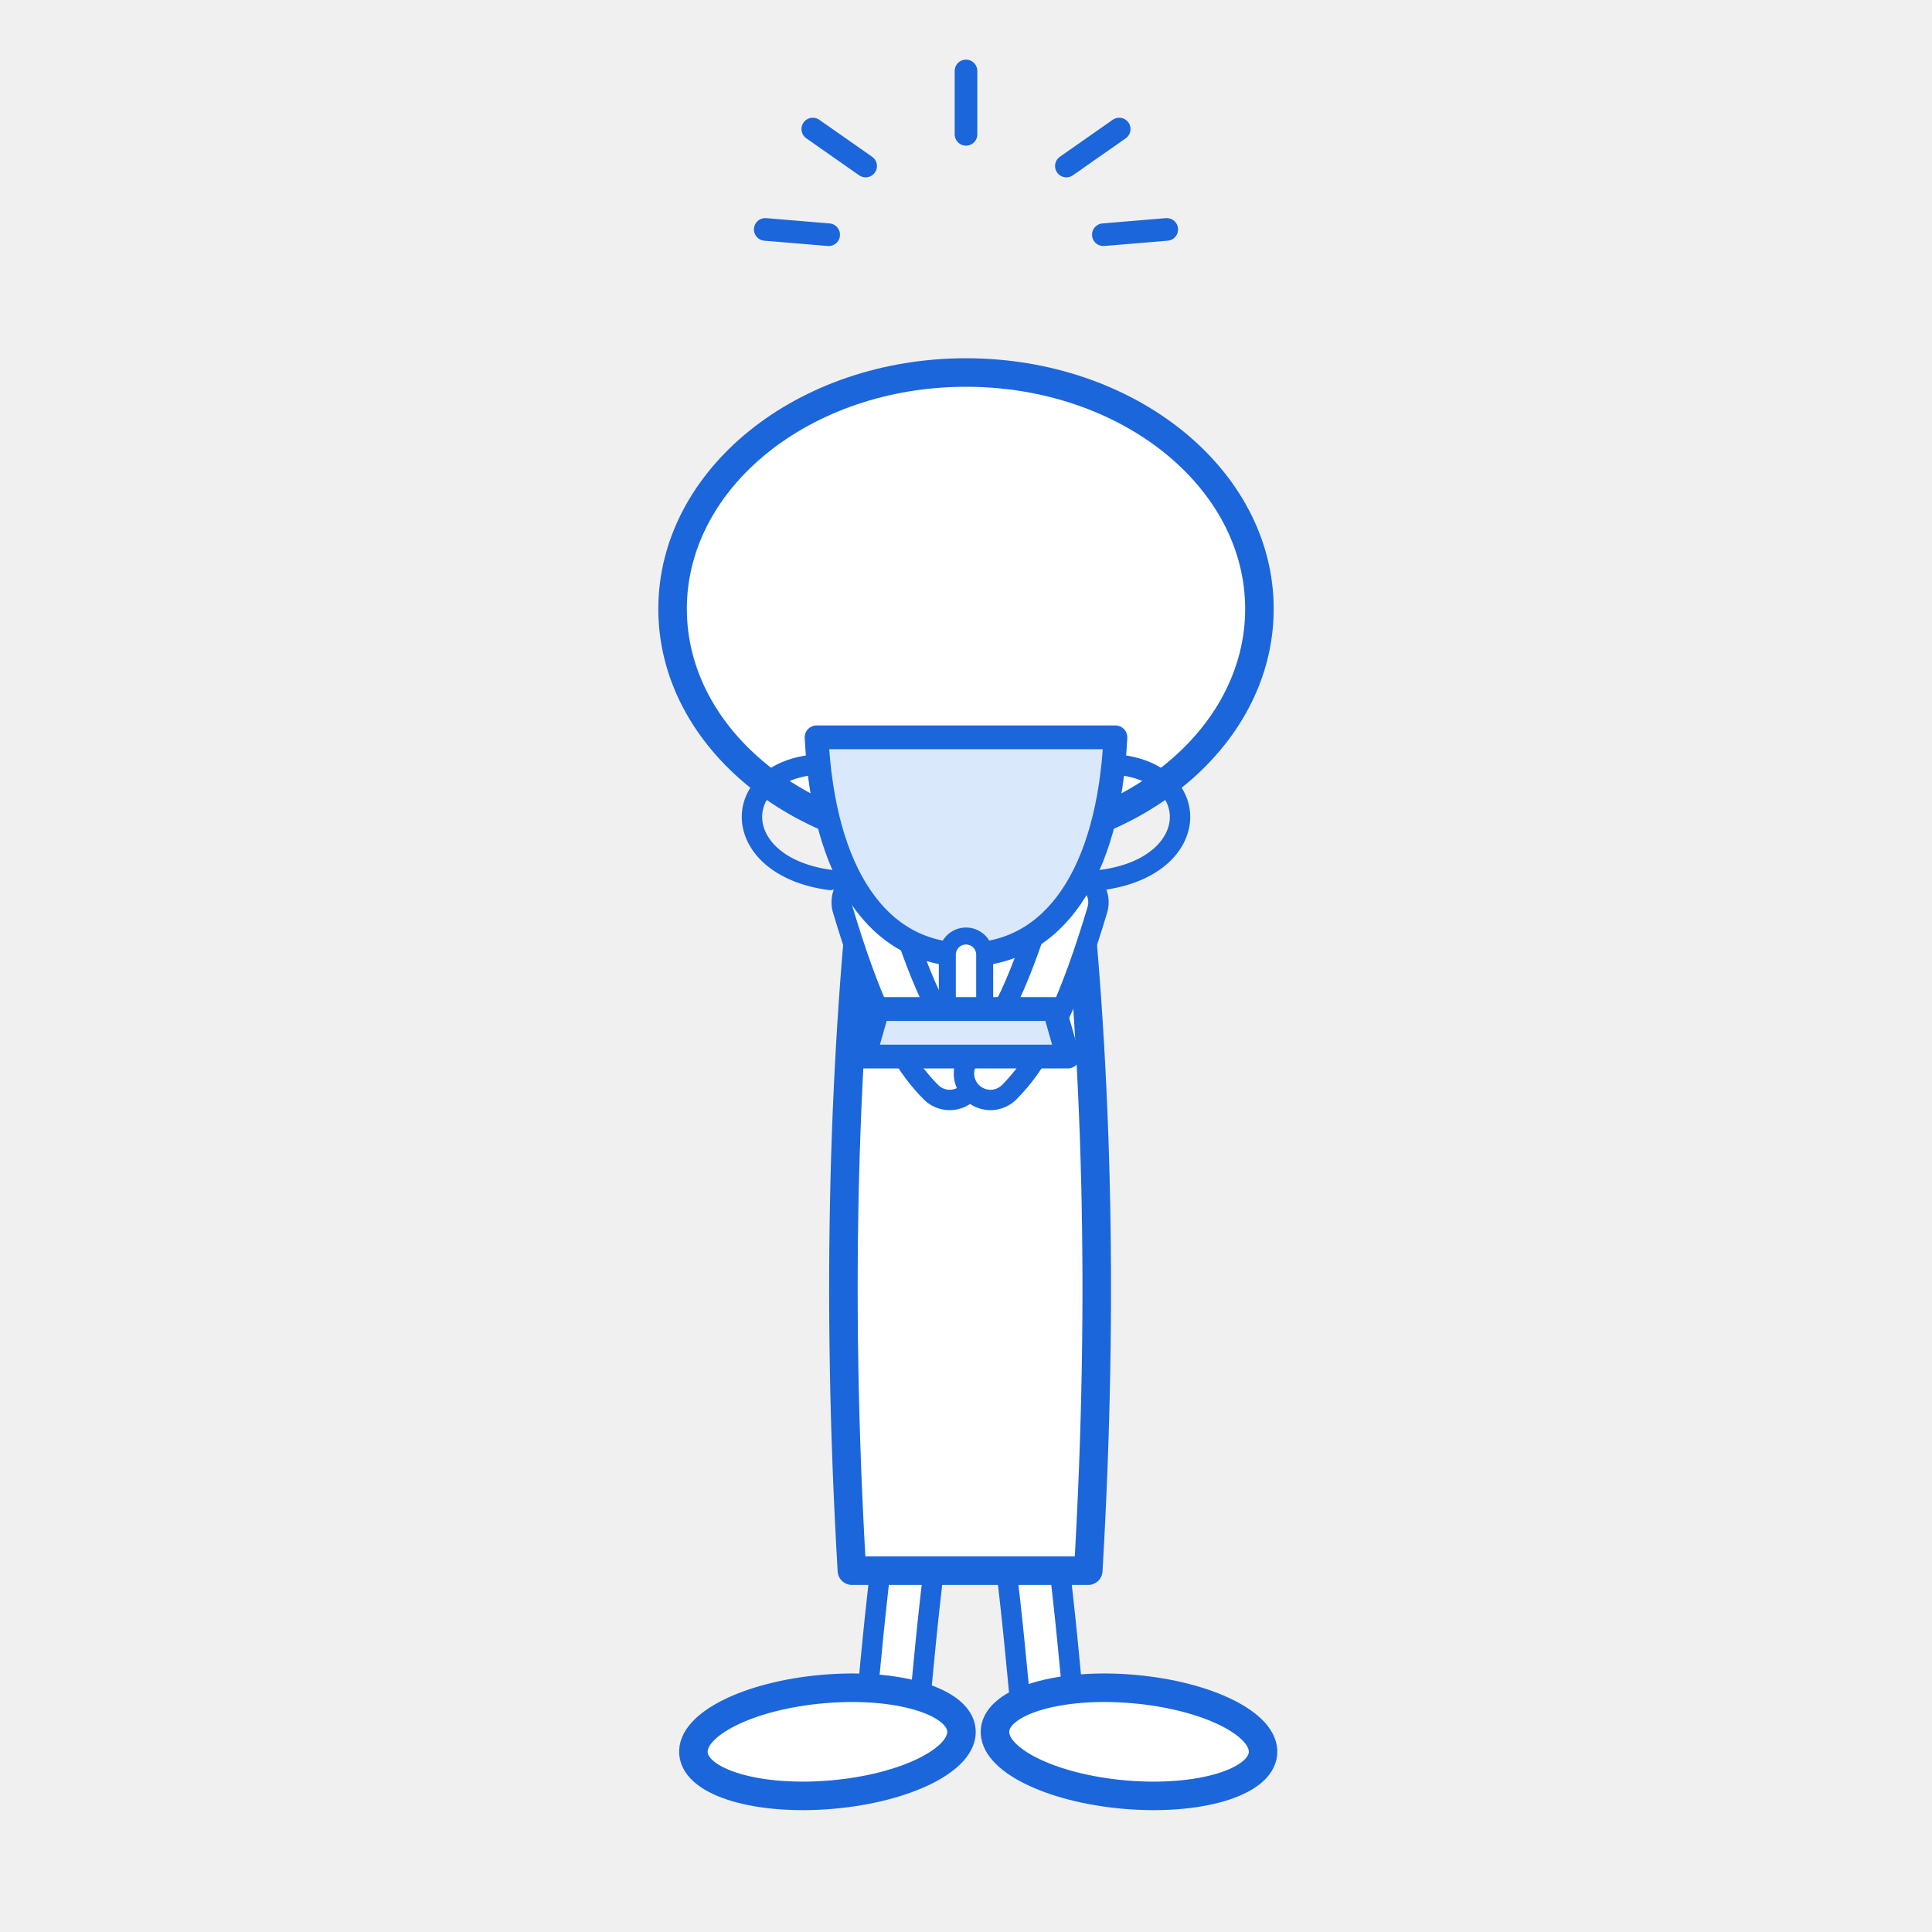
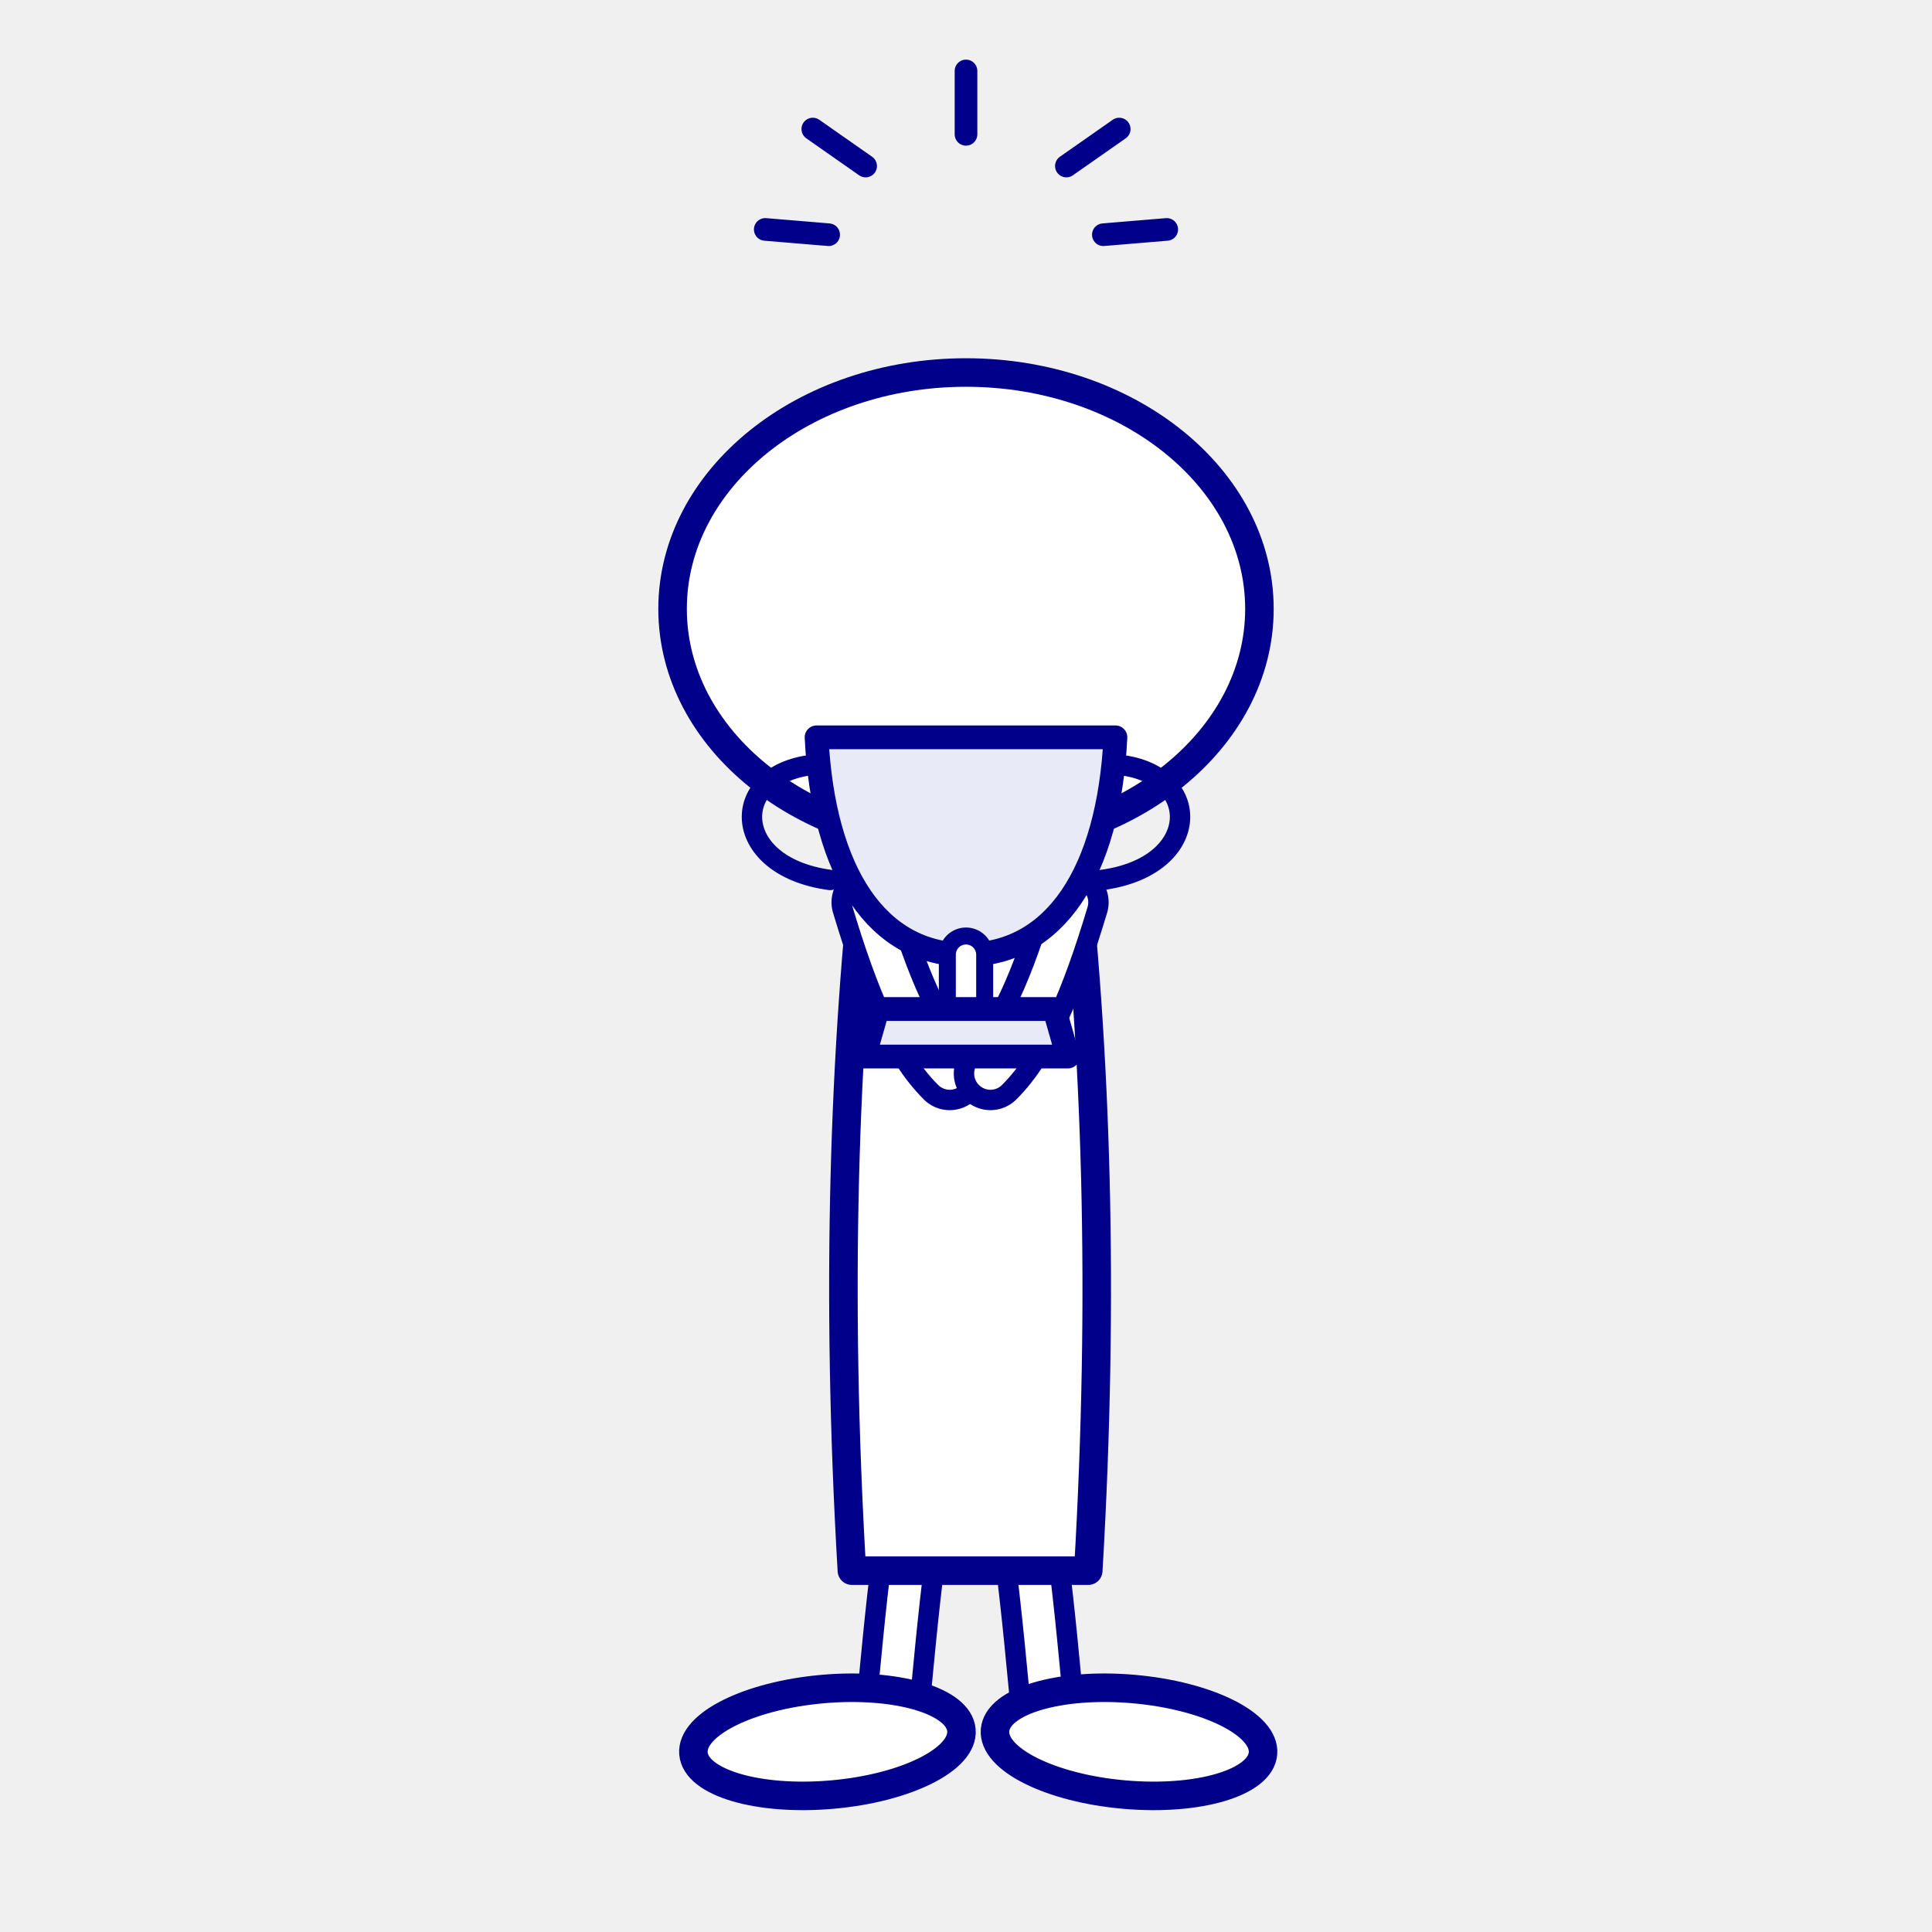
<svg xmlns="http://www.w3.org/2000/svg" width="512" height="512" viewBox="0 0 512 512">
  <g transform="translate(256 278) scale(1.08)">
-     <path d="M-14 124 C -16 140 -17 152 -18 162" fill="none" stroke="#1B66DB" stroke-width="18" stroke-linecap="round" stroke-linejoin="round" />
+     <path d="M-14 124 C -16 140 -17 152 -18 162" fill="none" stroke="#00008b" stroke-width="18" stroke-linecap="round" stroke-linejoin="round" />
    <path d="M-14 124 C -16 140 -17 152 -18 162" fill="none" stroke="#FFFFFF" stroke-width="8" stroke-linecap="round" stroke-linejoin="round" />
-     <path d="M16 124 C 18 140 19 152 20 162" fill="none" stroke="#1B66DB" stroke-width="18" stroke-linecap="round" stroke-linejoin="round" />
+     <path d="M16 124 C 18 140 19 152 20 162" fill="none" stroke="#00008b" stroke-width="18" stroke-linecap="round" stroke-linejoin="round" />
    <path d="M16 124 C 18 140 19 152 20 162" fill="none" stroke="#FFFFFF" stroke-width="8" stroke-linecap="round" stroke-linejoin="round" />
-     <ellipse cx="-34" cy="170" rx="33" ry="13" transform="rotate(-5 -34 170)" fill="#FFFFFF" stroke="#1B66DB" stroke-width="7" />
-     <ellipse cx="40" cy="170" rx="33" ry="13" transform="rotate(5 40 170)" fill="#FFFFFF" stroke="#1B66DB" stroke-width="7" />
-     <path d="M-24 -52 C -30 0 -32 60 -28 128 L 30 128 C 34 60 32 0 26 -52 Z" fill="#FFFFFF" stroke="#1B66DB" stroke-width="7" stroke-linecap="round" stroke-linejoin="round" />
-     <path d="M-24 -36 C -18 -16 -12 -2 -4 6" fill="none" stroke="#1B66DB" stroke-width="18" stroke-linecap="round" stroke-linejoin="round" />
+     <ellipse cx="-34" cy="170" rx="33" ry="13" transform="rotate(-5 -34 170)" fill="#FFFFFF" stroke="#00008b" stroke-width="7" />
+     <ellipse cx="40" cy="170" rx="33" ry="13" transform="rotate(5 40 170)" fill="#FFFFFF" stroke="#00008b" stroke-width="7" />
+     <path d="M-24 -52 C -30 0 -32 60 -28 128 L 30 128 C 34 60 32 0 26 -52 Z" fill="#FFFFFF" stroke="#00008b" stroke-width="7" stroke-linecap="round" stroke-linejoin="round" />
+     <path d="M-24 -36 C -18 -16 -12 -2 -4 6" fill="none" stroke="#00008b" stroke-width="18" stroke-linecap="round" stroke-linejoin="round" />
    <path d="M-24 -36 C -18 -16 -12 -2 -4 6" fill="none" stroke="#FFFFFF" stroke-width="8" stroke-linecap="round" stroke-linejoin="round" />
-     <path d="M26 -36 C 20 -16 14 -2 6 6" fill="none" stroke="#1B66DB" stroke-width="18" stroke-linecap="round" stroke-linejoin="round" />
+     <path d="M26 -36 C 20 -16 14 -2 6 6" fill="none" stroke="#00008b" stroke-width="18" stroke-linecap="round" stroke-linejoin="round" />
    <path d="M26 -36 C 20 -16 14 -2 6 6" fill="none" stroke="#FFFFFF" stroke-width="8" stroke-linecap="round" stroke-linejoin="round" />
-     <ellipse cx="0" cy="-108" rx="72" ry="58" fill="#FFFFFF" stroke="#1B66DB" stroke-width="7" />
+     <ellipse cx="0" cy="-108" rx="72" ry="58" fill="#FFFFFF" stroke="#00008b" stroke-width="7" />
  </g>
  <g transform="translate(256 226) scale(0.9)">
-     <path d="M-44 -34 L 44 -34 C 42 6 26 30 0 30 C -26 30 -42 6 -44 -34 Z" fill="#D9E8FB" stroke="#1B66DB" stroke-width="7" stroke-linecap="round" stroke-linejoin="round" />
-     <path d="M-44 -26 C -70 -24 -70 4 -40 8" fill="none" stroke="#1B66DB" stroke-width="6" stroke-linecap="round" stroke-linejoin="round" />
-     <path d="M44 -26 C 70 -24 70 4 40 8" fill="none" stroke="#1B66DB" stroke-width="6" stroke-linecap="round" stroke-linejoin="round" />
-     <path d="M0 30 L 0 46" fill="none" stroke="#1B66DB" stroke-width="16" stroke-linecap="round" stroke-linejoin="round" />
+     <path d="M-44 -34 L 44 -34 C 42 6 26 30 0 30 C -26 30 -42 6 -44 -34 Z" fill="#e8eaf8" stroke="#00008b" stroke-width="7" stroke-linecap="round" stroke-linejoin="round" />
+     <path d="M-44 -26 C -70 -24 -70 4 -40 8" fill="none" stroke="#00008b" stroke-width="6" stroke-linecap="round" stroke-linejoin="round" />
+     <path d="M44 -26 C 70 -24 70 4 40 8" fill="none" stroke="#00008b" stroke-width="6" stroke-linecap="round" stroke-linejoin="round" />
+     <path d="M0 30 L 0 46" fill="none" stroke="#00008b" stroke-width="16" stroke-linecap="round" stroke-linejoin="round" />
    <path d="M0 30 L 0 46" fill="none" stroke="#FFFFFF" stroke-width="6" stroke-linecap="round" stroke-linejoin="round" />
-     <path d="M-26 46 L 26 46 L 30 60 L -30 60 Z" fill="#D9E8FB" stroke="#1B66DB" stroke-width="7" stroke-linecap="round" stroke-linejoin="round" />
+     <path d="M-26 46 L 26 46 L 30 60 L -30 60 Z" fill="#e8eaf8" stroke="#00008b" stroke-width="7" stroke-linecap="round" stroke-linejoin="round" />
  </g>
-   <path d="M229.4 44 L215.4 34.2" fill="none" stroke="#1B66DB" stroke-width="6" stroke-linecap="round" stroke-linejoin="round" />
-   <path d="M256 35.6 L256 18.8" fill="none" stroke="#1B66DB" stroke-width="6" stroke-linecap="round" stroke-linejoin="round" />
-   <path d="M282.6 44 L296.6 34.2" fill="none" stroke="#1B66DB" stroke-width="6" stroke-linecap="round" stroke-linejoin="round" />
-   <path d="M219.6 62.2 L202.8 60.8" fill="none" stroke="#1B66DB" stroke-width="6" stroke-linecap="round" stroke-linejoin="round" />
-   <path d="M292.4 62.2 L309.2 60.8" fill="none" stroke="#1B66DB" stroke-width="6" stroke-linecap="round" stroke-linejoin="round" />
+   <path d="M229.4 44 L215.4 34.2" fill="none" stroke="#00008b" stroke-width="6" stroke-linecap="round" stroke-linejoin="round" />
+   <path d="M256 35.6 L256 18.8" fill="none" stroke="#00008b" stroke-width="6" stroke-linecap="round" stroke-linejoin="round" />
+   <path d="M282.6 44 L296.6 34.2" fill="none" stroke="#00008b" stroke-width="6" stroke-linecap="round" stroke-linejoin="round" />
+   <path d="M219.6 62.2 L202.8 60.8" fill="none" stroke="#00008b" stroke-width="6" stroke-linecap="round" stroke-linejoin="round" />
+   <path d="M292.4 62.2 L309.2 60.8" fill="none" stroke="#00008b" stroke-width="6" stroke-linecap="round" stroke-linejoin="round" />
</svg>
